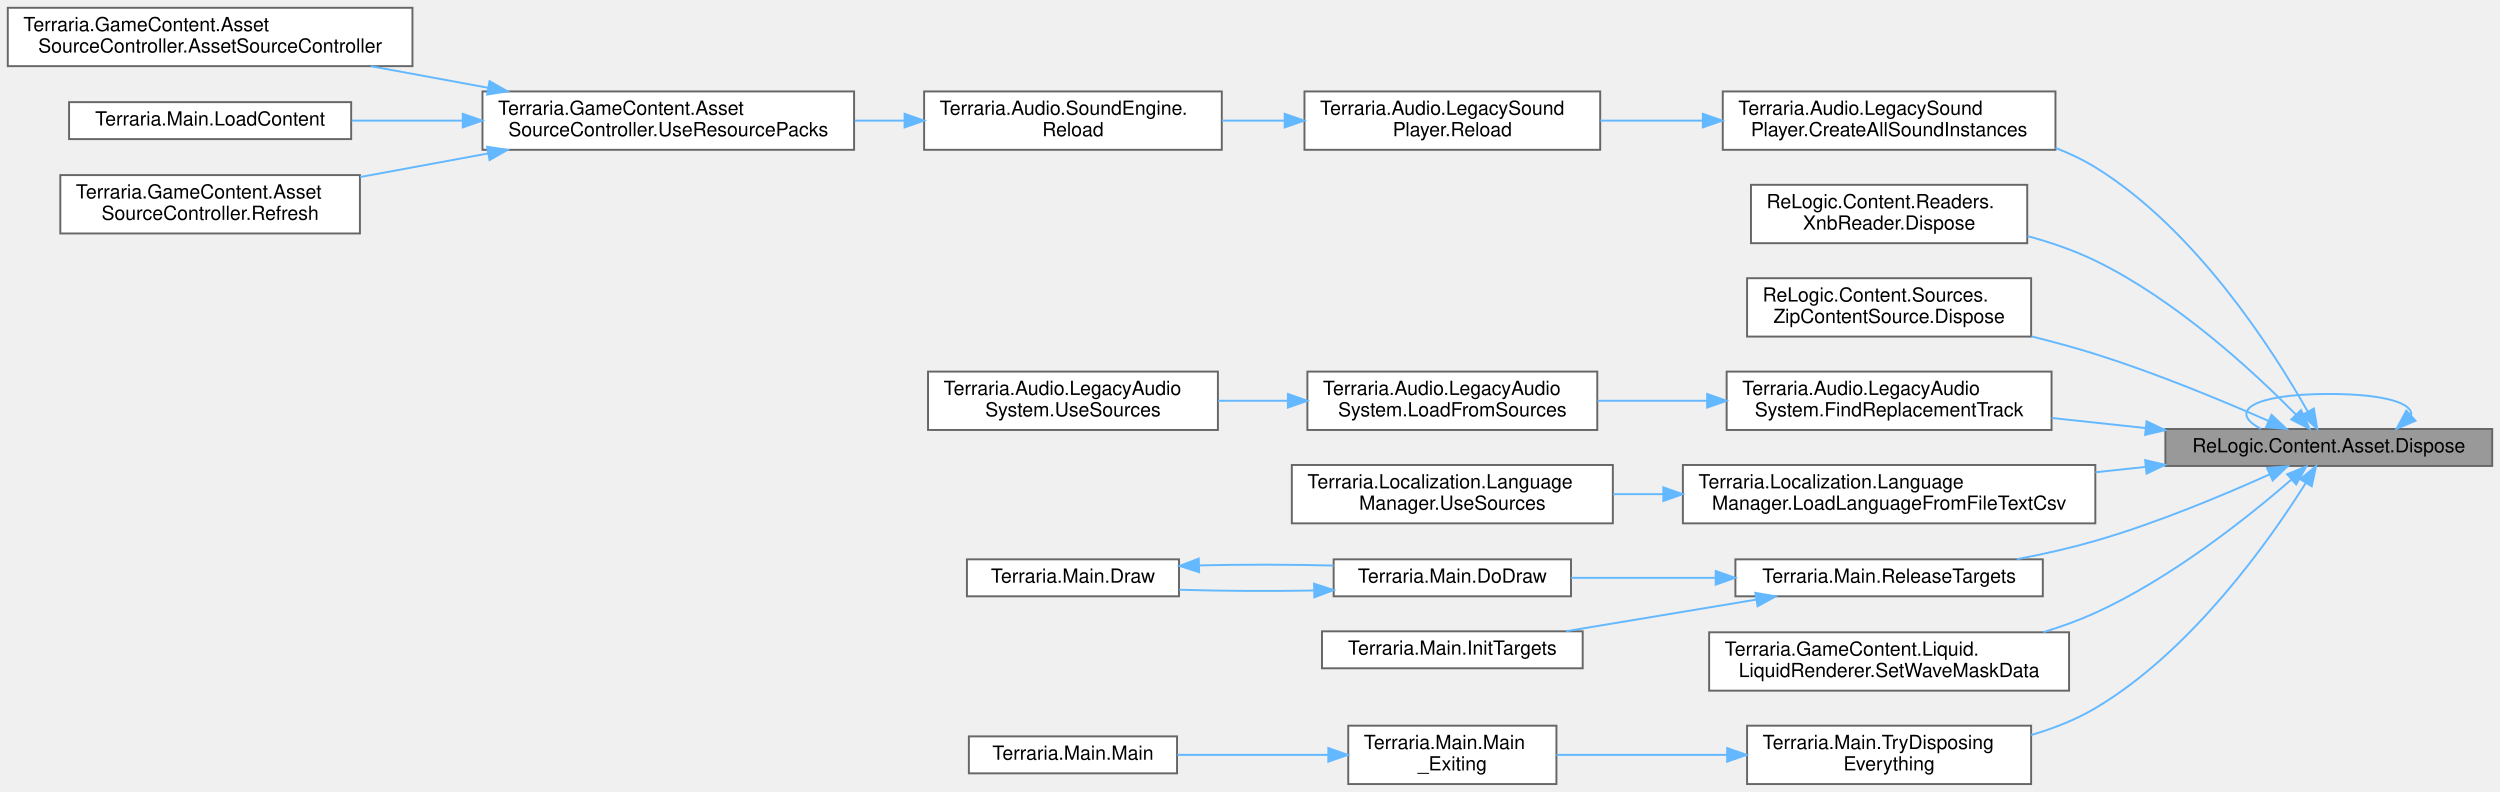
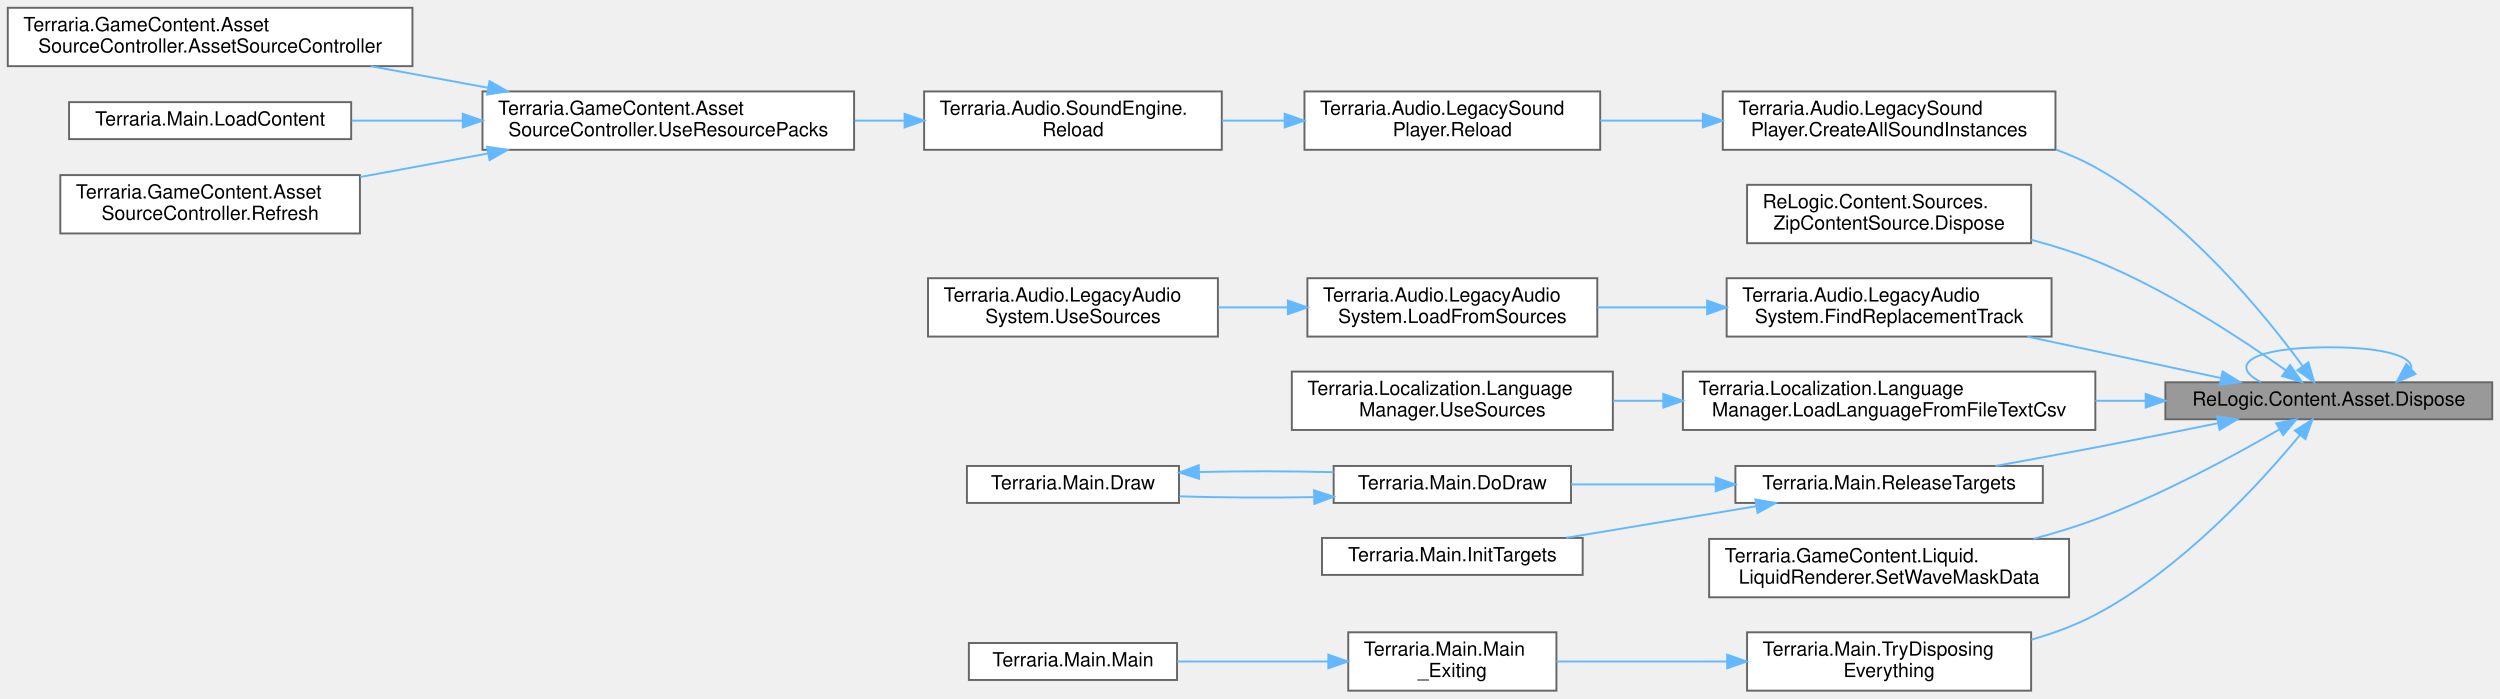
- <svg xmlns="http://www.w3.org/2000/svg" xmlns:xlink="http://www.w3.org/1999/xlink" width="1285pt" height="407pt" viewBox="0.00 0.00 1285.00 407.00">
-   <g id="graph0" class="graph" transform="scale(1 1) rotate(0) translate(4 403)">
+ <svg xmlns="http://www.w3.org/2000/svg" xmlns:xlink="http://www.w3.org/1999/xlink" width="1285pt" height="359pt" viewBox="0.00 0.00 1285.00 359.00">
+   <g id="graph0" class="graph" transform="scale(1 1) rotate(0) translate(4 355)">
    <g id="Node000001" class="node">
      <g id="a_Node000001">
        <a xlink:title=" ">
-           <polygon fill="#999999" stroke="#666666" points="1277,-182.5 1109,-182.5 1109,-163.5 1277,-163.5 1277,-182.5" />
-           <text text-anchor="middle" x="1193" y="-170.5" font-family="Helvetica,sans-Serif" font-size="10.00">ReLogic.Content.Asset.Dispose</text>
-         </a>
-       </g>
-     </g>
-     <g id="edge10_Node000001_Node000001" class="edge">
-       <g id="a_edge10_Node000001_Node000001">
-         <a xlink:title=" ">
-           <path fill="none" stroke="#63b8ff" d="M1235.29,-189.42C1236.6,-195.5 1222.5,-200.5 1193,-200.5 1152.83,-200.5 1141.22,-191.23 1158.17,-182.58" />
-           <polygon fill="#63b8ff" stroke="#63b8ff" points="1237.57,-186.76 1227.83,-182.58 1232.84,-191.92 1237.57,-186.76" />
+           <polygon fill="#999999" stroke="#666666" points="1277,-158.5 1109,-158.5 1109,-139.5 1277,-139.5 1277,-158.5" />
+           <text text-anchor="middle" x="1193" y="-146.5" font-family="Helvetica,sans-Serif" font-size="10.00">ReLogic.Content.Asset.Dispose</text>
+         </a>
+       </g>
+     </g>
+     <g id="edge9_Node000001_Node000001" class="edge">
+       <g id="a_edge9_Node000001_Node000001">
+         <a xlink:title=" ">
+           <path fill="none" stroke="#63b8ff" d="M1235.29,-165.42C1236.6,-171.5 1222.5,-176.5 1193,-176.5 1152.83,-176.5 1141.22,-167.23 1158.17,-158.58" />
+           <polygon fill="#63b8ff" stroke="#63b8ff" points="1237.57,-162.76 1227.83,-158.58 1232.84,-167.92 1237.57,-162.76" />
        </a>
      </g>
    </g>
    <g id="Node000002" class="node">
      <g id="a_Node000002">
        <a xlink:href="../../d5/df4/classTerraria_1_1Audio_1_1LegacySoundPlayer_aac138fadcb8950623da63830b096bdad.html#aac138fadcb8950623da63830b096bdad" target="_top" xlink:title=" ">
-           <polygon fill="white" stroke="#666666" points="1052.5,-356 881.5,-356 881.5,-326 1052.5,-326 1052.5,-356" />
-           <text text-anchor="start" x="889.5" y="-344" font-family="Helvetica,sans-Serif" font-size="10.00">Terraria.Audio.LegacySound</text>
-           <text text-anchor="middle" x="967" y="-333" font-family="Helvetica,sans-Serif" font-size="10.00">Player.CreateAllSoundInstances</text>
+           <polygon fill="white" stroke="#666666" points="1052.5,-308 881.5,-308 881.5,-278 1052.5,-278 1052.5,-308" />
+           <text text-anchor="start" x="889.5" y="-296" font-family="Helvetica,sans-Serif" font-size="10.00">Terraria.Audio.LegacySound</text>
+           <text text-anchor="middle" x="967" y="-285" font-family="Helvetica,sans-Serif" font-size="10.00">Player.CreateAllSoundInstances</text>
        </a>
      </g>
    </g>
    <g id="edge1_Node000001_Node000002" class="edge">
      <g id="a_edge1_Node000001_Node000002">
        <a xlink:title=" ">
-           <path fill="none" stroke="#63b8ff" d="M1182.17,-191.47C1164.62,-222.55 1124.82,-285.06 1073,-317 1066.63,-320.93 1059.69,-324.21 1052.51,-326.96" />
-           <polygon fill="#63b8ff" stroke="#63b8ff" points="1185.32,-193 1187.07,-182.56 1179.19,-189.63 1185.32,-193" />
+           <path fill="none" stroke="#63b8ff" d="M1179.49,-166.96C1159.95,-193.58 1119.57,-243.12 1073,-269 1066.63,-272.54 1059.76,-275.56 1052.69,-278.14" />
+           <polygon fill="#63b8ff" stroke="#63b8ff" points="1182.52,-168.75 1185.5,-158.58 1176.83,-164.66 1182.52,-168.75" />
        </a>
      </g>
    </g>
    <g id="Node000009" class="node">
      <g id="a_Node000009">
-         <a xlink:href="../../dd/dbe/classReLogic_1_1Content_1_1Readers_1_1XnbReader_afefdfcaed34707b01a8cc8b3a0cb8a9e.html#afefdfcaed34707b01a8cc8b3a0cb8a9e" target="_top" xlink:title=" ">
-           <polygon fill="white" stroke="#666666" points="1038,-308 896,-308 896,-278 1038,-278 1038,-308" />
-           <text text-anchor="start" x="904" y="-296" font-family="Helvetica,sans-Serif" font-size="10.00">ReLogic.Content.Readers.</text>
-           <text text-anchor="middle" x="967" y="-285" font-family="Helvetica,sans-Serif" font-size="10.00">XnbReader.Dispose</text>
-         </a>
-       </g>
-     </g>
-     <g id="edge8_Node000001_Node000009" class="edge">
-       <g id="a_edge8_Node000001_Node000009">
-         <a xlink:title=" ">
-           <path fill="none" stroke="#63b8ff" d="M1176.19,-189.82C1154.85,-211.49 1114.69,-248.77 1073,-269 1062.15,-274.27 1050.1,-278.4 1038.15,-281.64" />
-           <polygon fill="#63b8ff" stroke="#63b8ff" points="1178.73,-192.23 1183.17,-182.61 1173.7,-187.36 1178.73,-192.23" />
-         </a>
-       </g>
-     </g>
-     <g id="Node000010" class="node">
-       <g id="a_Node000010">
        <a xlink:href="../../d8/d8b/classReLogic_1_1Content_1_1Sources_1_1ZipContentSource_adcf6f7f2550b0c84fd4d0f4d7d59af73.html#adcf6f7f2550b0c84fd4d0f4d7d59af73" target="_top" xlink:title=" ">
          <polygon fill="white" stroke="#666666" points="1040,-260 894,-260 894,-230 1040,-230 1040,-260" />
          <text text-anchor="start" x="902" y="-248" font-family="Helvetica,sans-Serif" font-size="10.00">ReLogic.Content.Sources.</text>
          <text text-anchor="middle" x="967" y="-237" font-family="Helvetica,sans-Serif" font-size="10.00">ZipContentSource.Dispose</text>
        </a>
      </g>
    </g>
-     <g id="edge9_Node000001_Node000010" class="edge">
-       <g id="a_edge9_Node000001_Node000010">
-         <a xlink:title=" ">
-           <path fill="none" stroke="#63b8ff" d="M1162.11,-186.6C1138.33,-197.04 1104.01,-211.27 1073,-221 1062.47,-224.3 1051.22,-227.36 1040.14,-230.1" />
-           <polygon fill="#63b8ff" stroke="#63b8ff" points="1163.58,-189.78 1171.3,-182.52 1160.74,-183.38 1163.58,-189.78" />
-         </a>
-       </g>
-     </g>
-     <g id="Node000011" class="node">
-       <g id="a_Node000011">
+     <g id="edge8_Node000001_Node000009" class="edge">
+       <g id="a_edge8_Node000001_Node000009">
+         <a xlink:title=" ">
+           <path fill="none" stroke="#63b8ff" d="M1170.88,-164.66C1147.9,-180.99 1109.56,-206.21 1073,-221 1062.6,-225.21 1051.31,-228.76 1040.11,-231.74" />
+           <polygon fill="#63b8ff" stroke="#63b8ff" points="1173.11,-167.37 1179.17,-158.68 1169.02,-161.69 1173.11,-167.37" />
+         </a>
+       </g>
+     </g>
+     <g id="Node000010" class="node">
+       <g id="a_Node000010">
        <a xlink:href="../../d3/d7c/classTerraria_1_1Audio_1_1LegacyAudioSystem_aa8fc4a34f46f4d3a4c1fdd5957b8cc33.html#aa8fc4a34f46f4d3a4c1fdd5957b8cc33" target="_top" xlink:title=" ">
          <polygon fill="white" stroke="#666666" points="1050.5,-212 883.5,-212 883.5,-182 1050.5,-182 1050.5,-212" />
          <text text-anchor="start" x="891.5" y="-200" font-family="Helvetica,sans-Serif" font-size="10.00">Terraria.Audio.LegacyAudio</text>
          <text text-anchor="middle" x="967" y="-189" font-family="Helvetica,sans-Serif" font-size="10.00">System.FindReplacementTrack</text>
        </a>
      </g>
    </g>
-     <g id="edge11_Node000001_Node000011" class="edge">
-       <g id="a_edge11_Node000001_Node000011">
-         <a xlink:title=" ">
-           <path fill="none" stroke="#63b8ff" d="M1098.54,-183.01C1082.62,-184.72 1066.19,-186.48 1050.58,-188.15" />
-           <polygon fill="#63b8ff" stroke="#63b8ff" points="1099.34,-186.45 1108.91,-181.9 1098.59,-179.49 1099.34,-186.45" />
-         </a>
-       </g>
-     </g>
-     <g id="Node000014" class="node">
-       <g id="a_Node000014">
+     <g id="edge10_Node000001_Node000010" class="edge">
+       <g id="a_edge10_Node000001_Node000010">
+         <a xlink:title=" ">
+           <path fill="none" stroke="#63b8ff" d="M1137.63,-160.65C1107.67,-167.07 1070.15,-175.11 1038.02,-182" />
+           <polygon fill="#63b8ff" stroke="#63b8ff" points="1138.43,-164.06 1147.48,-158.54 1136.97,-157.21 1138.43,-164.06" />
+         </a>
+       </g>
+     </g>
+     <g id="Node000013" class="node">
+       <g id="a_Node000013">
        <a xlink:href="../../d8/d74/classTerraria_1_1Localization_1_1LanguageManager_a55514f806594f1233c94927febe892b4.html#a55514f806594f1233c94927febe892b4" target="_top" xlink:title=" ">
          <polygon fill="white" stroke="#666666" points="1073,-164 861,-164 861,-134 1073,-134 1073,-164" />
          <text text-anchor="start" x="869" y="-152" font-family="Helvetica,sans-Serif" font-size="10.00">Terraria.Localization.Language</text>
          <text text-anchor="middle" x="967" y="-141" font-family="Helvetica,sans-Serif" font-size="10.00">Manager.LoadLanguageFromFileTextCsv</text>
        </a>
      </g>
    </g>
-     <g id="edge14_Node000001_Node000014" class="edge">
-       <g id="a_edge14_Node000001_Node000014">
-         <a xlink:title=" ">
-           <path fill="none" stroke="#63b8ff" d="M1098.94,-163.03C1090.38,-162.11 1081.66,-161.18 1073,-160.25" />
-           <polygon fill="#63b8ff" stroke="#63b8ff" points="1098.59,-166.51 1108.91,-164.1 1099.34,-159.55 1098.59,-166.51" />
-         </a>
-       </g>
-     </g>
-     <g id="Node000016" class="node">
-       <g id="a_Node000016">
+     <g id="edge13_Node000001_Node000013" class="edge">
+       <g id="a_edge13_Node000001_Node000013">
+         <a xlink:title=" ">
+           <path fill="none" stroke="#63b8ff" d="M1098.66,-149C1090.19,-149 1081.57,-149 1073,-149" />
+           <polygon fill="#63b8ff" stroke="#63b8ff" points="1098.91,-152.5 1108.91,-149 1098.91,-145.5 1098.91,-152.5" />
+         </a>
+       </g>
+     </g>
+     <g id="Node000015" class="node">
+       <g id="a_Node000015">
        <a xlink:href="../../da/dd5/classTerraria_1_1Main_a96caec71def5366ada4de6f7a03163f7.html#a96caec71def5366ada4de6f7a03163f7" target="_top" xlink:title=" ">
          <polygon fill="white" stroke="#666666" points="1046,-115.5 888,-115.5 888,-96.5 1046,-96.5 1046,-115.5" />
          <text text-anchor="middle" x="967" y="-103.5" font-family="Helvetica,sans-Serif" font-size="10.00">Terraria.Main.ReleaseTargets</text>
        </a>
      </g>
    </g>
-     <g id="edge16_Node000001_Node000016" class="edge">
-       <g id="a_edge16_Node000001_Node000016">
-         <a xlink:title=" ">
-           <path fill="none" stroke="#63b8ff" d="M1162.65,-159.2C1138.92,-148.52 1104.41,-134.07 1073,-125 1060.1,-121.27 1046.08,-118.13 1032.62,-115.55" />
-           <polygon fill="#63b8ff" stroke="#63b8ff" points="1161.26,-162.41 1171.81,-163.37 1164.16,-156.04 1161.26,-162.41" />
-         </a>
-       </g>
-     </g>
-     <g id="Node000020" class="node">
-       <g id="a_Node000020">
+     <g id="edge15_Node000001_Node000015" class="edge">
+       <g id="a_edge15_Node000001_Node000015">
+         <a xlink:title=" ">
+           <path fill="none" stroke="#63b8ff" d="M1136.15,-137.5C1116.23,-133.46 1093.63,-128.95 1073,-125 1056.35,-121.82 1038.19,-118.48 1021.72,-115.51" />
+           <polygon fill="#63b8ff" stroke="#63b8ff" points="1135.49,-140.93 1145.99,-139.5 1136.88,-134.07 1135.49,-140.93" />
+         </a>
+       </g>
+     </g>
+     <g id="Node000019" class="node">
+       <g id="a_Node000019">
        <a xlink:href="../../dc/d84/classTerraria_1_1GameContent_1_1Liquid_1_1LiquidRenderer_a663387f56b4cd3774587da3d5fdfb6dd.html#a663387f56b4cd3774587da3d5fdfb6dd" target="_top" xlink:title=" ">
          <polygon fill="white" stroke="#666666" points="1059.5,-78 874.5,-78 874.5,-48 1059.5,-48 1059.5,-78" />
          <text text-anchor="start" x="882.5" y="-66" font-family="Helvetica,sans-Serif" font-size="10.00">Terraria.GameContent.Liquid.</text>
          <text text-anchor="middle" x="967" y="-55" font-family="Helvetica,sans-Serif" font-size="10.00">LiquidRenderer.SetWaveMaskData</text>
        </a>
      </g>
    </g>
-     <g id="edge21_Node000001_Node000020" class="edge">
-       <g id="a_edge21_Node000001_Node000020">
-         <a xlink:title=" ">
-           <path fill="none" stroke="#63b8ff" d="M1173.79,-156.5C1151.58,-137.26 1112.14,-105.81 1073,-88 1064.56,-84.16 1055.45,-80.87 1046.26,-78.06" />
-           <polygon fill="#63b8ff" stroke="#63b8ff" points="1171.6,-159.24 1181.42,-163.23 1176.23,-153.99 1171.6,-159.24" />
-         </a>
-       </g>
-     </g>
-     <g id="Node000021" class="node">
-       <g id="a_Node000021">
+     <g id="edge20_Node000001_Node000019" class="edge">
+       <g id="a_edge20_Node000001_Node000019">
+         <a xlink:title=" ">
+           <path fill="none" stroke="#63b8ff" d="M1167.47,-134.21C1143.94,-120.57 1107.07,-100.58 1073,-88 1062.89,-84.27 1052.03,-80.95 1041.26,-78.05" />
+           <polygon fill="#63b8ff" stroke="#63b8ff" points="1165.99,-137.4 1176.39,-139.45 1169.54,-131.37 1165.99,-137.4" />
+         </a>
+       </g>
+     </g>
+     <g id="Node000020" class="node">
+       <g id="a_Node000020">
        <a xlink:href="../../da/dd5/classTerraria_1_1Main_a9ea2d406fd742050efde20c63a59203f.html#a9ea2d406fd742050efde20c63a59203f" target="_top" xlink:title=" ">
          <polygon fill="white" stroke="#666666" points="1040,-30 894,-30 894,0 1040,0 1040,-30" />
          <text text-anchor="start" x="902" y="-18" font-family="Helvetica,sans-Serif" font-size="10.00">Terraria.Main.TryDisposing</text>
          <text text-anchor="middle" x="967" y="-7" font-family="Helvetica,sans-Serif" font-size="10.00">Everything</text>
        </a>
      </g>
    </g>
-     <g id="edge22_Node000001_Node000021" class="edge">
-       <g id="a_edge22_Node000001_Node000021">
-         <a xlink:title=" ">
-           <path fill="none" stroke="#63b8ff" d="M1181.07,-154.6C1162.65,-125.3 1122.55,-68.34 1073,-39 1062.94,-33.04 1051.54,-28.57 1040.04,-25.2" />
-           <polygon fill="#63b8ff" stroke="#63b8ff" points="1178.25,-156.71 1186.47,-163.4 1184.22,-153.04 1178.25,-156.71" />
+     <g id="edge21_Node000001_Node000020" class="edge">
+       <g id="a_edge21_Node000001_Node000020">
+         <a xlink:title=" ">
+           <path fill="none" stroke="#63b8ff" d="M1178.24,-131.47C1157.93,-106.87 1117.52,-62.48 1073,-39 1062.83,-33.63 1051.48,-29.46 1040.12,-26.22" />
+           <polygon fill="#63b8ff" stroke="#63b8ff" points="1175.54,-133.71 1184.55,-139.28 1180.99,-129.3 1175.54,-133.71" />
        </a>
      </g>
    </g>
    <g id="Node000003" class="node">
      <g id="a_Node000003">
        <a xlink:href="../../d5/df4/classTerraria_1_1Audio_1_1LegacySoundPlayer_abff38f90103350e49cf3e52e0c13f32d.html#abff38f90103350e49cf3e52e0c13f32d" target="_top" xlink:title=" ">
-           <polygon fill="white" stroke="#666666" points="818.5,-356 666.5,-356 666.5,-326 818.5,-326 818.5,-356" />
-           <text text-anchor="start" x="674.5" y="-344" font-family="Helvetica,sans-Serif" font-size="10.00">Terraria.Audio.LegacySound</text>
-           <text text-anchor="middle" x="742.5" y="-333" font-family="Helvetica,sans-Serif" font-size="10.00">Player.Reload</text>
+           <polygon fill="white" stroke="#666666" points="818.5,-308 666.5,-308 666.5,-278 818.5,-278 818.5,-308" />
+           <text text-anchor="start" x="674.5" y="-296" font-family="Helvetica,sans-Serif" font-size="10.00">Terraria.Audio.LegacySound</text>
+           <text text-anchor="middle" x="742.5" y="-285" font-family="Helvetica,sans-Serif" font-size="10.00">Player.Reload</text>
        </a>
      </g>
    </g>
    <g id="edge2_Node000002_Node000003" class="edge">
      <g id="a_edge2_Node000002_Node000003">
        <a xlink:title=" ">
-           <path fill="none" stroke="#63b8ff" d="M871,-341C853.47,-341 835.39,-341 818.55,-341" />
-           <polygon fill="#63b8ff" stroke="#63b8ff" points="871.25,-344.5 881.25,-341 871.25,-337.5 871.25,-344.5" />
+           <path fill="none" stroke="#63b8ff" d="M871,-293C853.47,-293 835.39,-293 818.55,-293" />
+           <polygon fill="#63b8ff" stroke="#63b8ff" points="871.25,-296.5 881.25,-293 871.25,-289.5 871.25,-296.5" />
        </a>
      </g>
    </g>
    <g id="Node000004" class="node">
      <g id="a_Node000004">
        <a xlink:href="../../d3/d78/classTerraria_1_1Audio_1_1SoundEngine_ac39cfa59a02dbd31643ace619c391161.html#ac39cfa59a02dbd31643ace619c391161" target="_top" xlink:title=" ">
-           <polygon fill="white" stroke="#666666" points="624,-356 471,-356 471,-326 624,-326 624,-356" />
-           <text text-anchor="start" x="479" y="-344" font-family="Helvetica,sans-Serif" font-size="10.00">Terraria.Audio.SoundEngine.</text>
-           <text text-anchor="middle" x="547.5" y="-333" font-family="Helvetica,sans-Serif" font-size="10.00">Reload</text>
+           <polygon fill="white" stroke="#666666" points="624,-308 471,-308 471,-278 624,-278 624,-308" />
+           <text text-anchor="start" x="479" y="-296" font-family="Helvetica,sans-Serif" font-size="10.00">Terraria.Audio.SoundEngine.</text>
+           <text text-anchor="middle" x="547.5" y="-285" font-family="Helvetica,sans-Serif" font-size="10.00">Reload</text>
        </a>
      </g>
    </g>
    <g id="edge3_Node000003_Node000004" class="edge">
      <g id="a_edge3_Node000003_Node000004">
        <a xlink:title=" ">
-           <path fill="none" stroke="#63b8ff" d="M656.16,-341C645.48,-341 634.62,-341 624.1,-341" />
-           <polygon fill="#63b8ff" stroke="#63b8ff" points="656.33,-344.5 666.33,-341 656.33,-337.5 656.33,-344.5" />
+           <path fill="none" stroke="#63b8ff" d="M656.16,-293C645.48,-293 634.62,-293 624.1,-293" />
+           <polygon fill="#63b8ff" stroke="#63b8ff" points="656.33,-296.5 666.33,-293 656.33,-289.5 656.33,-296.5" />
        </a>
      </g>
    </g>
    <g id="Node000005" class="node">
      <g id="a_Node000005">
        <a xlink:href="../../d3/d82/classTerraria_1_1GameContent_1_1AssetSourceController_aeb4e6e72e5ac4724032ebf16db3a7690.html#aeb4e6e72e5ac4724032ebf16db3a7690" target="_top" xlink:title=" ">
-           <polygon fill="white" stroke="#666666" points="435,-356 244,-356 244,-326 435,-326 435,-356" />
-           <text text-anchor="start" x="252" y="-344" font-family="Helvetica,sans-Serif" font-size="10.00">Terraria.GameContent.Asset</text>
-           <text text-anchor="middle" x="339.5" y="-333" font-family="Helvetica,sans-Serif" font-size="10.00">SourceController.UseResourcePacks</text>
+           <polygon fill="white" stroke="#666666" points="435,-308 244,-308 244,-278 435,-278 435,-308" />
+           <text text-anchor="start" x="252" y="-296" font-family="Helvetica,sans-Serif" font-size="10.00">Terraria.GameContent.Asset</text>
+           <text text-anchor="middle" x="339.5" y="-285" font-family="Helvetica,sans-Serif" font-size="10.00">SourceController.UseResourcePacks</text>
        </a>
      </g>
    </g>
    <g id="edge4_Node000004_Node000005" class="edge">
      <g id="a_edge4_Node000004_Node000005">
        <a xlink:title=" ">
-           <path fill="none" stroke="#63b8ff" d="M460.8,-341C452.38,-341 443.81,-341 435.32,-341" />
-           <polygon fill="#63b8ff" stroke="#63b8ff" points="460.96,-344.5 470.96,-341 460.96,-337.5 460.96,-344.5" />
+           <path fill="none" stroke="#63b8ff" d="M460.8,-293C452.38,-293 443.81,-293 435.32,-293" />
+           <polygon fill="#63b8ff" stroke="#63b8ff" points="460.96,-296.5 470.96,-293 460.96,-289.5 460.96,-296.5" />
        </a>
      </g>
    </g>
    <g id="Node000006" class="node">
      <g id="a_Node000006">
        <a xlink:href="../../d3/d82/classTerraria_1_1GameContent_1_1AssetSourceController_af0fe693613a93a1e0ff52d94e8147ddc.html#af0fe693613a93a1e0ff52d94e8147ddc" target="_top" xlink:title=" ">
-           <polygon fill="white" stroke="#666666" points="208,-399 0,-399 0,-369 208,-369 208,-399" />
-           <text text-anchor="start" x="8" y="-387" font-family="Helvetica,sans-Serif" font-size="10.00">Terraria.GameContent.Asset</text>
-           <text text-anchor="middle" x="104" y="-376" font-family="Helvetica,sans-Serif" font-size="10.00">SourceController.AssetSourceController</text>
+           <polygon fill="white" stroke="#666666" points="208,-351 0,-351 0,-321 208,-321 208,-351" />
+           <text text-anchor="start" x="8" y="-339" font-family="Helvetica,sans-Serif" font-size="10.00">Terraria.GameContent.Asset</text>
+           <text text-anchor="middle" x="104" y="-328" font-family="Helvetica,sans-Serif" font-size="10.00">SourceController.AssetSourceController</text>
        </a>
      </g>
    </g>
    <g id="edge5_Node000005_Node000006" class="edge">
      <g id="a_edge5_Node000005_Node000006">
        <a xlink:title=" ">
-           <path fill="none" stroke="#63b8ff" d="M246.86,-357.88C226.98,-361.54 206.08,-365.39 186.62,-368.97" />
-           <polygon fill="#63b8ff" stroke="#63b8ff" points="247.63,-361.29 256.83,-356.04 246.36,-354.41 247.63,-361.29" />
+           <path fill="none" stroke="#63b8ff" d="M246.86,-309.88C226.98,-313.54 206.08,-317.39 186.62,-320.97" />
+           <polygon fill="#63b8ff" stroke="#63b8ff" points="247.63,-313.29 256.83,-308.04 246.36,-306.41 247.63,-313.29" />
        </a>
      </g>
    </g>
    <g id="Node000007" class="node">
      <g id="a_Node000007">
        <a xlink:href="../../da/dd5/classTerraria_1_1Main_ac0c3e8b1a6a183971e3b391a95d274fb.html#ac0c3e8b1a6a183971e3b391a95d274fb" target="_top" xlink:title=" ">
-           <polygon fill="white" stroke="#666666" points="176.5,-350.5 31.5,-350.5 31.5,-331.5 176.5,-331.5 176.5,-350.5" />
-           <text text-anchor="middle" x="104" y="-338.5" font-family="Helvetica,sans-Serif" font-size="10.00">Terraria.Main.LoadContent</text>
+           <polygon fill="white" stroke="#666666" points="176.5,-302.5 31.5,-302.5 31.5,-283.5 176.5,-283.5 176.5,-302.5" />
+           <text text-anchor="middle" x="104" y="-290.5" font-family="Helvetica,sans-Serif" font-size="10.00">Terraria.Main.LoadContent</text>
        </a>
      </g>
    </g>
    <g id="edge6_Node000005_Node000007" class="edge">
      <g id="a_edge6_Node000005_Node000007">
        <a xlink:title=" ">
-           <path fill="none" stroke="#63b8ff" d="M233.84,-341C214.56,-341 194.84,-341 176.81,-341" />
-           <polygon fill="#63b8ff" stroke="#63b8ff" points="233.86,-344.5 243.86,-341 233.86,-337.5 233.86,-344.5" />
+           <path fill="none" stroke="#63b8ff" d="M233.84,-293C214.56,-293 194.84,-293 176.81,-293" />
+           <polygon fill="#63b8ff" stroke="#63b8ff" points="233.86,-296.5 243.86,-293 233.86,-289.5 233.86,-296.5" />
        </a>
      </g>
    </g>
    <g id="Node000008" class="node">
      <g id="a_Node000008">
        <a xlink:href="../../d3/d82/classTerraria_1_1GameContent_1_1AssetSourceController_a71c04f607d1eab1934aa4bc95d38c3d6.html#a71c04f607d1eab1934aa4bc95d38c3d6" target="_top" xlink:title=" ">
-           <polygon fill="white" stroke="#666666" points="181,-313 27,-313 27,-283 181,-283 181,-313" />
-           <text text-anchor="start" x="35" y="-301" font-family="Helvetica,sans-Serif" font-size="10.00">Terraria.GameContent.Asset</text>
-           <text text-anchor="middle" x="104" y="-290" font-family="Helvetica,sans-Serif" font-size="10.00">SourceController.Refresh</text>
+           <polygon fill="white" stroke="#666666" points="181,-265 27,-265 27,-235 181,-235 181,-265" />
+           <text text-anchor="start" x="35" y="-253" font-family="Helvetica,sans-Serif" font-size="10.00">Terraria.GameContent.Asset</text>
+           <text text-anchor="middle" x="104" y="-242" font-family="Helvetica,sans-Serif" font-size="10.00">SourceController.Refresh</text>
        </a>
      </g>
    </g>
    <g id="edge7_Node000005_Node000008" class="edge">
      <g id="a_edge7_Node000005_Node000008">
        <a xlink:title=" ">
-           <path fill="none" stroke="#63b8ff" d="M246.92,-324.14C225.15,-320.13 202.14,-315.89 181.14,-312.02" />
-           <polygon fill="#63b8ff" stroke="#63b8ff" points="246.36,-327.59 256.83,-325.96 247.63,-320.71 246.36,-327.59" />
-         </a>
-       </g>
-     </g>
-     <g id="Node000012" class="node">
-       <g id="a_Node000012">
+           <path fill="none" stroke="#63b8ff" d="M246.92,-276.14C225.15,-272.13 202.14,-267.89 181.14,-264.02" />
+           <polygon fill="#63b8ff" stroke="#63b8ff" points="246.36,-279.59 256.83,-277.96 247.63,-272.71 246.36,-279.59" />
+         </a>
+       </g>
+     </g>
+     <g id="Node000011" class="node">
+       <g id="a_Node000011">
        <a xlink:href="../../d3/d7c/classTerraria_1_1Audio_1_1LegacyAudioSystem_a5dccf8db6a66231fd5325d6777850e2a.html#a5dccf8db6a66231fd5325d6777850e2a" target="_top" xlink:title=" ">
          <polygon fill="white" stroke="#666666" points="817,-212 668,-212 668,-182 817,-182 817,-212" />
          <text text-anchor="start" x="676" y="-200" font-family="Helvetica,sans-Serif" font-size="10.00">Terraria.Audio.LegacyAudio</text>
          <text text-anchor="middle" x="742.5" y="-189" font-family="Helvetica,sans-Serif" font-size="10.00">System.LoadFromSources</text>
        </a>
      </g>
    </g>
-     <g id="edge12_Node000011_Node000012" class="edge">
-       <g id="a_edge12_Node000011_Node000012">
+     <g id="edge11_Node000010_Node000011" class="edge">
+       <g id="a_edge11_Node000010_Node000011">
        <a xlink:title=" ">
          <path fill="none" stroke="#63b8ff" d="M873.42,-197C854.64,-197 835.12,-197 817.1,-197" />
          <polygon fill="#63b8ff" stroke="#63b8ff" points="873.47,-200.5 883.47,-197 873.47,-193.5 873.47,-200.5" />
        </a>
      </g>
    </g>
-     <g id="Node000013" class="node">
-       <g id="a_Node000013">
+     <g id="Node000012" class="node">
+       <g id="a_Node000012">
        <a xlink:href="../../d3/d7c/classTerraria_1_1Audio_1_1LegacyAudioSystem_af7a075408c57c3e1f3c1bb0c3fcdb075.html#af7a075408c57c3e1f3c1bb0c3fcdb075" target="_top" xlink:title=" ">
          <polygon fill="white" stroke="#666666" points="622,-212 473,-212 473,-182 622,-182 622,-212" />
          <text text-anchor="start" x="481" y="-200" font-family="Helvetica,sans-Serif" font-size="10.00">Terraria.Audio.LegacyAudio</text>
          <text text-anchor="middle" x="547.5" y="-189" font-family="Helvetica,sans-Serif" font-size="10.00">System.UseSources</text>
        </a>
      </g>
    </g>
-     <g id="edge13_Node000012_Node000013" class="edge">
-       <g id="a_edge13_Node000012_Node000013">
+     <g id="edge12_Node000011_Node000012" class="edge">
+       <g id="a_edge12_Node000011_Node000012">
        <a xlink:title=" ">
          <path fill="none" stroke="#63b8ff" d="M657.67,-197C645.84,-197 633.75,-197 622.13,-197" />
          <polygon fill="#63b8ff" stroke="#63b8ff" points="657.98,-200.5 667.98,-197 657.98,-193.5 657.98,-200.5" />
        </a>
      </g>
    </g>
-     <g id="Node000015" class="node">
-       <g id="a_Node000015">
+     <g id="Node000014" class="node">
+       <g id="a_Node000014">
        <a xlink:href="../../d8/d74/classTerraria_1_1Localization_1_1LanguageManager_ab2cd5f24b9d3e45d848b9ad02a1b989e.html#ab2cd5f24b9d3e45d848b9ad02a1b989e" target="_top" xlink:title=" ">
          <polygon fill="white" stroke="#666666" points="825,-164 660,-164 660,-134 825,-134 825,-164" />
          <text text-anchor="start" x="668" y="-152" font-family="Helvetica,sans-Serif" font-size="10.00">Terraria.Localization.Language</text>
          <text text-anchor="middle" x="742.5" y="-141" font-family="Helvetica,sans-Serif" font-size="10.00">Manager.UseSources</text>
        </a>
      </g>
    </g>
-     <g id="edge15_Node000014_Node000015" class="edge">
-       <g id="a_edge15_Node000014_Node000015">
+     <g id="edge14_Node000013_Node000014" class="edge">
+       <g id="a_edge14_Node000013_Node000014">
        <a xlink:title=" ">
          <path fill="none" stroke="#63b8ff" d="M850.77,-149C842.11,-149 833.48,-149 825.1,-149" />
          <polygon fill="#63b8ff" stroke="#63b8ff" points="850.94,-152.5 860.94,-149 850.94,-145.5 850.94,-152.5" />
        </a>
      </g>
    </g>
-     <g id="Node000017" class="node">
-       <g id="a_Node000017">
+     <g id="Node000016" class="node">
+       <g id="a_Node000016">
        <a xlink:href="../../da/dd5/classTerraria_1_1Main_a474beeecaea4d6dd108fba56cd554d46.html#a474beeecaea4d6dd108fba56cd554d46" target="_top" xlink:title=" ">
          <polygon fill="white" stroke="#666666" points="803.5,-115.5 681.5,-115.5 681.5,-96.5 803.5,-96.5 803.5,-115.5" />
          <text text-anchor="middle" x="742.5" y="-103.5" font-family="Helvetica,sans-Serif" font-size="10.00">Terraria.Main.DoDraw</text>
        </a>
      </g>
    </g>
-     <g id="edge17_Node000016_Node000017" class="edge">
-       <g id="a_edge17_Node000016_Node000017">
+     <g id="edge16_Node000015_Node000016" class="edge">
+       <g id="a_edge16_Node000015_Node000016">
        <a xlink:title=" ">
          <path fill="none" stroke="#63b8ff" d="M877.7,-106C852.83,-106 826.37,-106 803.58,-106" />
          <polygon fill="#63b8ff" stroke="#63b8ff" points="877.87,-109.5 887.87,-106 877.87,-102.5 877.87,-109.5" />
        </a>
      </g>
    </g>
-     <g id="Node000019" class="node">
-       <g id="a_Node000019">
+     <g id="Node000018" class="node">
+       <g id="a_Node000018">
        <a xlink:href="../../da/dd5/classTerraria_1_1Main_a211f4e12a4b4e542567d64edb4826bd1.html#a211f4e12a4b4e542567d64edb4826bd1" target="_top" xlink:title=" ">
          <polygon fill="white" stroke="#666666" points="809.5,-78.5 675.5,-78.5 675.5,-59.5 809.5,-59.5 809.5,-78.5" />
          <text text-anchor="middle" x="742.5" y="-66.5" font-family="Helvetica,sans-Serif" font-size="10.00">Terraria.Main.InitTargets</text>
        </a>
      </g>
    </g>
-     <g id="edge20_Node000016_Node000019" class="edge">
-       <g id="a_edge20_Node000016_Node000019">
+     <g id="edge19_Node000015_Node000018" class="edge">
+       <g id="a_edge19_Node000015_Node000018">
        <a xlink:title=" ">
          <path fill="none" stroke="#63b8ff" d="M898.78,-94.82C867.58,-89.63 830.88,-83.53 800.99,-78.56" />
          <polygon fill="#63b8ff" stroke="#63b8ff" points="898.26,-98.28 908.7,-96.47 899.41,-91.38 898.26,-98.28" />
        </a>
      </g>
    </g>
-     <g id="Node000018" class="node">
-       <g id="a_Node000018">
+     <g id="Node000017" class="node">
+       <g id="a_Node000017">
        <a xlink:href="../../da/dd5/classTerraria_1_1Main_a516aa31311860bad4242ade32e5effcd.html#a516aa31311860bad4242ade32e5effcd" target="_top" xlink:title=" ">
          <polygon fill="white" stroke="#666666" points="602,-115.5 493,-115.5 493,-96.5 602,-96.5 602,-115.5" />
          <text text-anchor="middle" x="547.5" y="-103.5" font-family="Helvetica,sans-Serif" font-size="10.00">Terraria.Main.Draw</text>
        </a>
      </g>
    </g>
-     <g id="edge18_Node000017_Node000018" class="edge">
-       <g id="a_edge18_Node000017_Node000018">
+     <g id="edge17_Node000016_Node000017" class="edge">
+       <g id="a_edge17_Node000016_Node000017">
        <a xlink:title=" ">
          <path fill="none" stroke="#63b8ff" d="M671.21,-99.48C648.46,-99.07 623.6,-99.21 602.25,-99.88" />
          <polygon fill="#63b8ff" stroke="#63b8ff" points="671.42,-102.98 681.49,-99.7 671.57,-95.98 671.42,-102.98" />
        </a>
      </g>
    </g>
-     <g id="edge19_Node000018_Node000017" class="edge">
-       <g id="a_edge19_Node000018_Node000017">
+     <g id="edge18_Node000017_Node000016" class="edge">
+       <g id="a_edge18_Node000017_Node000016">
        <a xlink:title=" ">
          <path fill="none" stroke="#63b8ff" d="M612.29,-112.39C634.58,-112.9 659.52,-112.87 681.49,-112.3" />
          <polygon fill="#63b8ff" stroke="#63b8ff" points="612.34,-108.89 602.25,-112.12 612.15,-115.89 612.34,-108.89" />
        </a>
      </g>
    </g>
-     <g id="Node000022" class="node">
-       <g id="a_Node000022">
+     <g id="Node000021" class="node">
+       <g id="a_Node000021">
        <a xlink:href="../../da/dd5/classTerraria_1_1Main_a6bcfa9309e0c16a1290100f8eda54ffc.html#a6bcfa9309e0c16a1290100f8eda54ffc" target="_top" xlink:title=" ">
          <polygon fill="white" stroke="#666666" points="796,-30 689,-30 689,0 796,0 796,-30" />
          <text text-anchor="start" x="697" y="-18" font-family="Helvetica,sans-Serif" font-size="10.00">Terraria.Main.Main</text>
          <text text-anchor="middle" x="742.5" y="-7" font-family="Helvetica,sans-Serif" font-size="10.00">_Exiting</text>
        </a>
      </g>
    </g>
-     <g id="edge23_Node000021_Node000022" class="edge">
-       <g id="a_edge23_Node000021_Node000022">
+     <g id="edge22_Node000020_Node000021" class="edge">
+       <g id="a_edge22_Node000020_Node000021">
        <a xlink:title=" ">
          <path fill="none" stroke="#63b8ff" d="M883.53,-15C854.25,-15 822.1,-15 796,-15" />
          <polygon fill="#63b8ff" stroke="#63b8ff" points="883.76,-18.5 893.76,-15 883.76,-11.5 883.76,-18.5" />
        </a>
      </g>
    </g>
-     <g id="Node000023" class="node">
-       <g id="a_Node000023">
+     <g id="Node000022" class="node">
+       <g id="a_Node000022">
        <a xlink:href="../../da/dd5/classTerraria_1_1Main_a1d68653fbdf498f125f9ec5327b70013.html#a1d68653fbdf498f125f9ec5327b70013" target="_top" xlink:title=" ">
          <polygon fill="white" stroke="#666666" points="601,-24.5 494,-24.5 494,-5.5 601,-5.5 601,-24.5" />
          <text text-anchor="middle" x="547.5" y="-12.5" font-family="Helvetica,sans-Serif" font-size="10.00">Terraria.Main.Main</text>
        </a>
      </g>
    </g>
-     <g id="edge24_Node000022_Node000023" class="edge">
-       <g id="a_edge24_Node000022_Node000023">
+     <g id="edge23_Node000021_Node000022" class="edge">
+       <g id="a_edge23_Node000021_Node000022">
        <a xlink:title=" ">
          <path fill="none" stroke="#63b8ff" d="M678.63,-15C653.59,-15 625.1,-15 601.17,-15" />
          <polygon fill="#63b8ff" stroke="#63b8ff" points="678.76,-18.5 688.76,-15 678.76,-11.5 678.76,-18.5" />
        </a>
      </g>
    </g>
  </g>
</svg>
